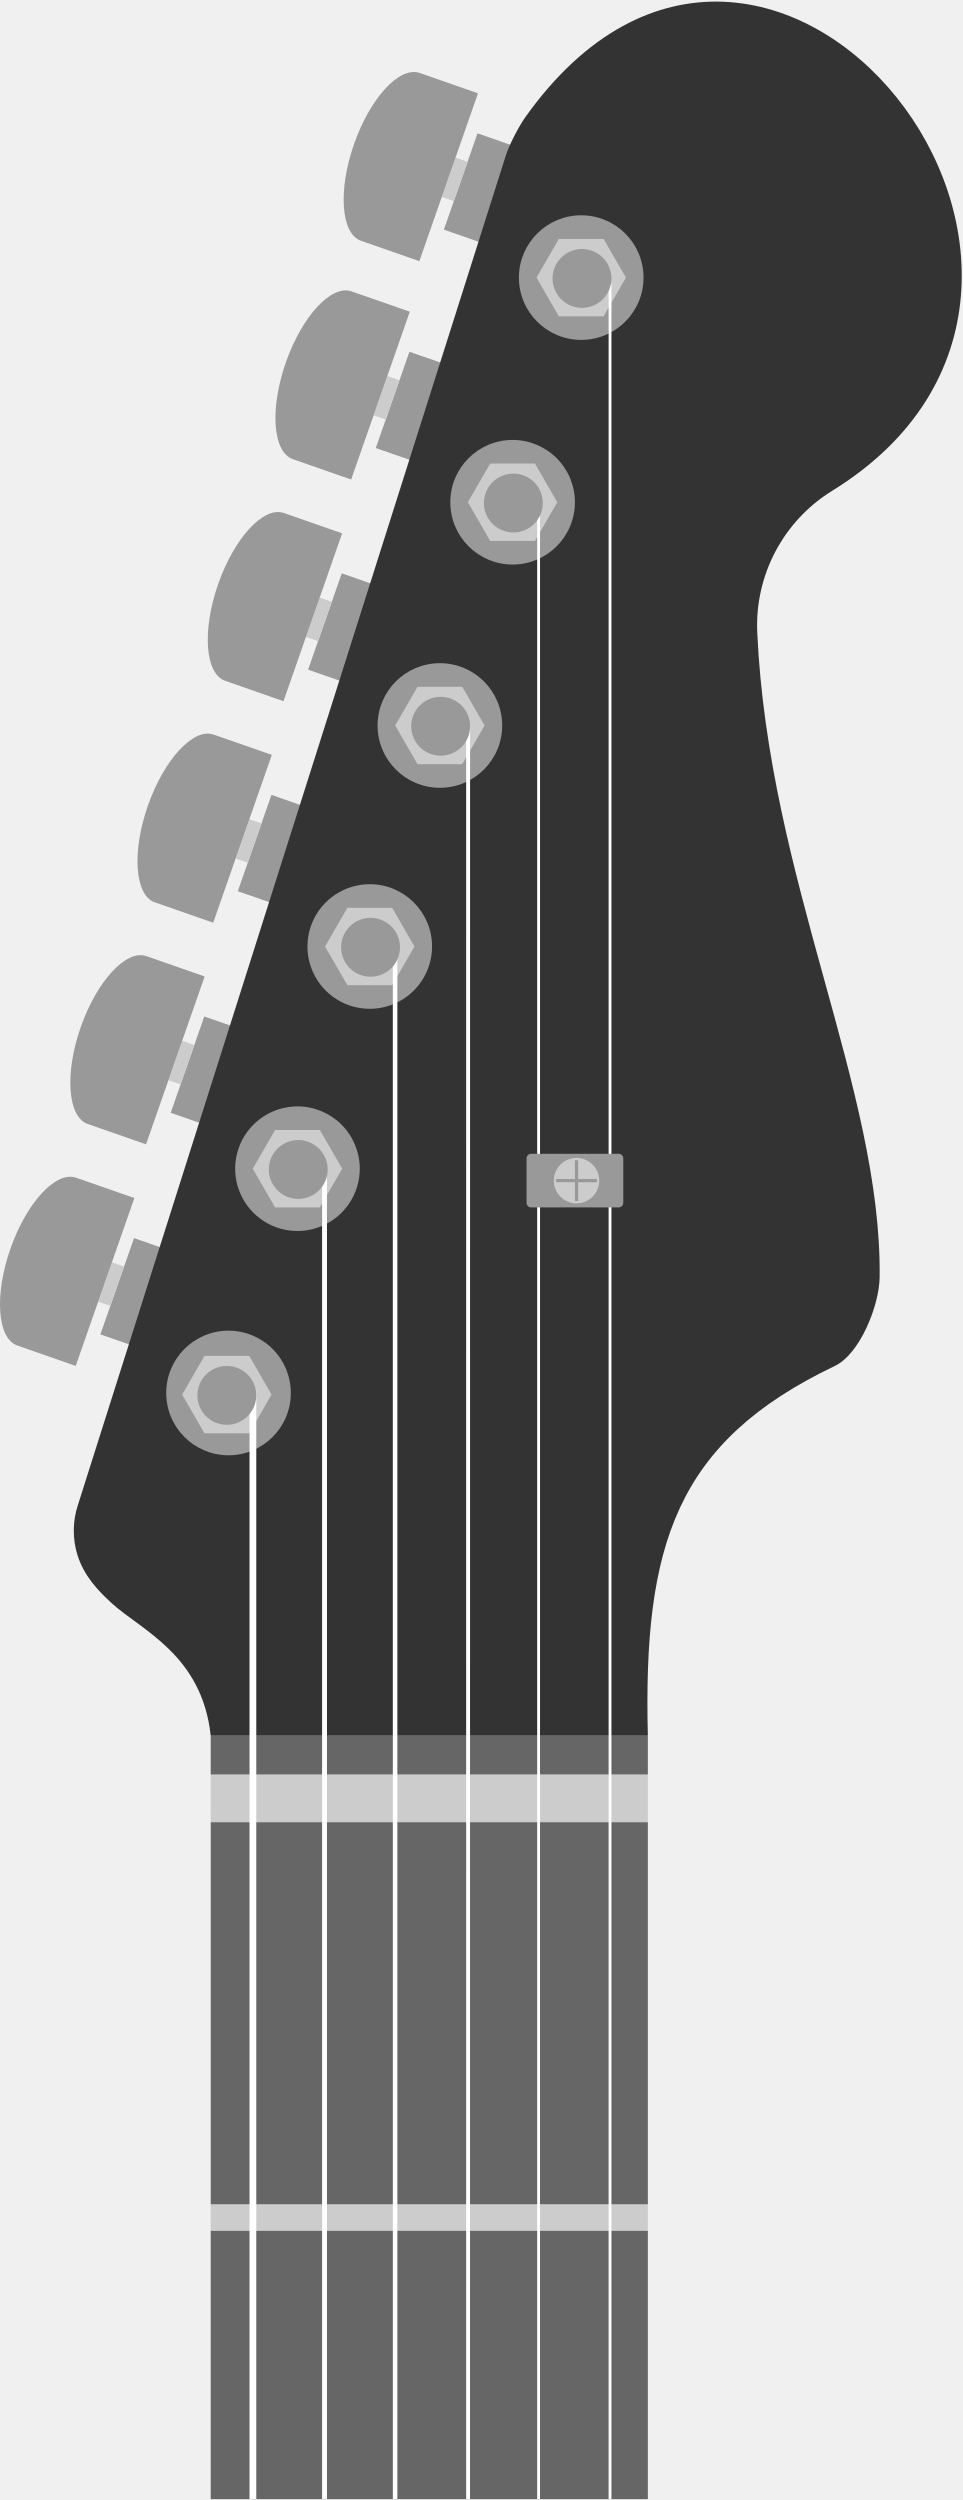
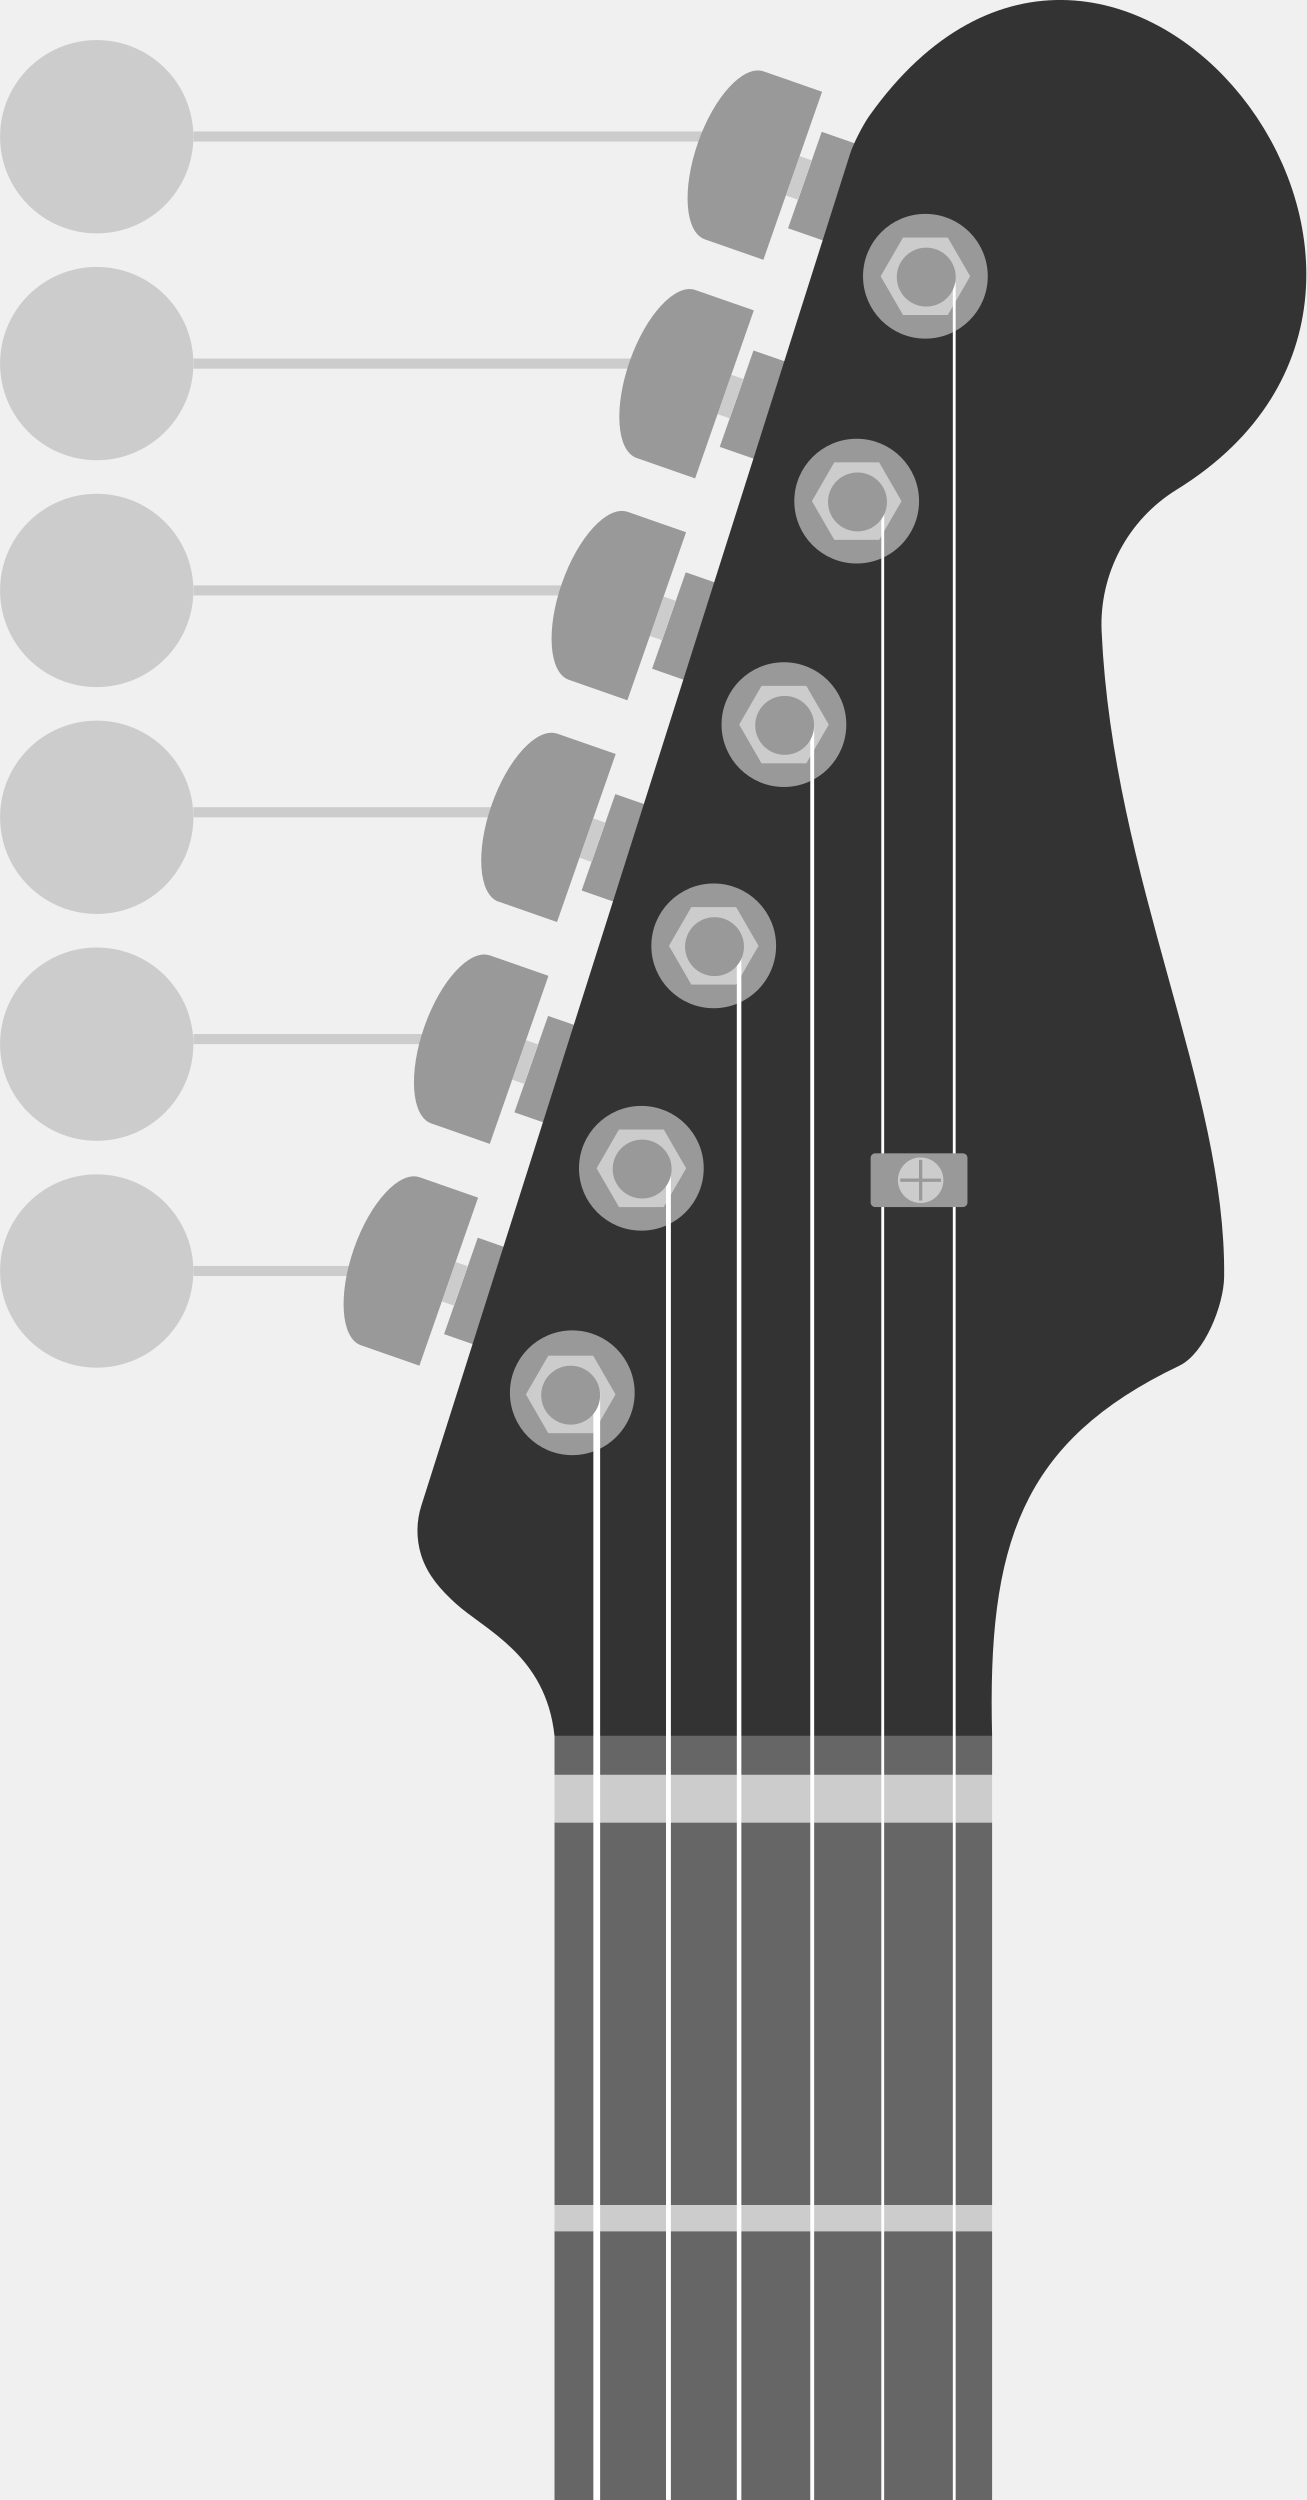
- <svg xmlns="http://www.w3.org/2000/svg" width="593px" height="1540px" viewBox="0 0 593 1540" version="1.1">
-   <g id="Page-1" stroke="none" stroke-width="1" fill="none" fill-rule="evenodd">
-     <g id="GuitarHeadstock" fill-rule="nonzero">
-       <path d="M399.08,1358 L129.81,1358 L129.81,1122.43 L399.08,1122.43 L399.08,1358 Z M399.08,1374 L129.8,1374 L129.8,1539.47 L399.08,1539.47 L399.08,1374 Z M399.08,1069.28 L129.8,1069.28 L129.8,1093.22 L399.08,1093.22 L399.08,1069.28 Z" id="_Guitar_Fretboard" fill="#666666" />
-       <path d="M399.08,1358 L399.08,1374 L129.8,1374 L129.8,1358 M129.8,1122.45 L399.08,1122.45 L399.08,1093.18 L129.81,1093.18 L129.8,1122.45 Z" id="_Guitar_Frets" fill="#CCCCCC" />
-       <path d="M105.56,770.7 L84.83,830 L61.83,822 L82.56,762.67 L105.56,770.7 Z M125.83,626.16 L105.15,685.49 L128.15,693.49 L148.88,634.16 L125.83,626.16 Z M167.21,489.67 L146.48,549 L169.48,557 L190.21,497.67 L167.21,489.67 Z M210.52,353.17 L189.79,412.51 L212.79,420.56 L233.52,361.22 L210.52,353.17 Z M252.2,216.68 L231.47,276 L254.47,284 L275.2,224.67 L252.2,216.68 Z M294.15,82.12 L273.42,141.46 L301.29,151.19 L322.02,91.86 L294.15,82.12 Z" id="_RearTuners_Base" fill="#999999" />
-       <path d="M112.24,641.1 L119.7,643.71 L111.23,668 L103.77,665.39 L112.24,641.1 Z M145.15,528.85 L152.6,531.45 L161.07,507.21 L153.61,504.61 L145.15,528.85 Z M188.45,392.36 L195.91,394.96 L204.38,370.72 L196.92,368.12 L188.45,392.36 Z M230.15,255.86 L237.61,258.47 L246.08,234.23 L238.62,231.62 L230.15,255.86 Z M272.15,121.3 L279.6,123.91 L288.07,99.67 L280.62,97.06 L272.15,121.3 Z M68.94,777.59 L76.4,780.2 L67.93,804.44 L60.47,801.83 L68.94,777.59 Z" id="_RearTuners_Stem" fill="#CCCCCC" />
-       <path d="M46.68,725.4 L82.77,738 L46.64,841.41 L10.71,828.86 L10.71,828.86 L10.55,828.8 L10.55,828.8 C-1.68,824.31 -3.56,797.8 6.37,769.35 C16.3,740.9 34.3,721.35 46.66,725.42 L46.68,725.4 Z M89.98,588.92 C77.61,584.83 59.62,604.42 49.68,632.84 C39.74,661.26 41.68,687.84 53.86,692.3 L53.86,692.3 L54.02,692.36 L54.02,692.36 L89.95,704.91 L126.07,601.51 L89.98,588.9 L89.98,588.92 Z M131.36,452.42 L167.45,465 L131.33,568.4 L95.4,555.84 L95.4,555.84 L95.24,555.84 L95.24,555.84 C83.02,551.34 81.13,524.84 91.07,496.38 C101.01,467.92 118.99,448.38 131.36,452.46 L131.36,452.42 Z M174.67,315.93 L210.76,328.54 L174.63,431.94 L138.7,419.38 L138.7,419.38 L138.54,419.33 L138.54,419.33 C126.31,414.83 124.43,388.33 134.36,359.87 C144.29,331.41 162.29,311.87 174.65,315.95 L174.67,315.93 Z M216.35,179.43 L252.44,192 L216.31,295.4 L180.38,282.85 L180.38,282.85 L180.22,282.79 L180.22,282.79 C168,278.3 166.12,251.79 176.05,223.34 C185.98,194.89 203.98,175.34 216.34,179.41 L216.35,179.43 Z M258.35,44.87 L294.44,57.48 L258.32,160.88 L222.39,148.33 L222.39,148.33 L222.23,148.27 L222.23,148.27 C210.01,143.78 208.13,117.27 218.06,88.82 C227.99,60.37 245.99,40.82 258.35,44.89 L258.35,44.87 Z" id="_RearTuners_Key" fill="#999999" />
-       <path d="M47.69,957.85 C44.62,947.85 44.71,937.146 47.95,927.2 L311.52,96 C313.52,89.48 319.65,77.72 323.57,72.22 C473.65,-138.88 720.49,174.09 512.65,302.31 C482.554,320.882 464.88,354.301 466.47,389.63 C473.42,541.93 543.26,670.97 541.86,786.81 C541.65,804.03 529.81,834.01 514.26,841.43 C416.34,888.18 396.15,951.72 399.08,1069.22 L129.8,1069.22 C124.52,1019.34 86.8,1004.05 68.88,987.63 C60.15,979.67 51.75,970.7 47.69,957.85 Z" id="_Guitar_Headstock" fill="#333333" />
-       <path d="M396.41,171 C396.41,192.197 379.227,209.38 358.03,209.38 C336.833,209.38 319.65,192.197 319.65,171 C319.65,149.803 336.833,132.62 358.03,132.62 C379.227,132.62 396.41,149.803 396.41,171 L396.41,171 Z M315.75,271 C294.555,271.011 277.381,288.201 277.39,309.397 C277.399,330.592 294.588,347.767 315.783,347.76 C336.979,347.753 354.156,330.565 354.15,309.37 C354.15,299.188 350.103,289.424 342.901,282.228 C335.699,275.031 325.932,270.992 315.75,271 Z M270.97,408.52 C249.773,408.52 232.59,425.703 232.59,446.9 C232.59,468.097 249.773,485.28 270.97,485.28 C292.167,485.28 309.35,468.097 309.35,446.9 C309.35,425.703 292.167,408.52 270.97,408.52 L270.97,408.52 Z M227.78,544.67 C212.256,544.666 198.258,554.014 192.314,568.356 C186.371,582.697 189.652,599.207 200.628,610.185 C211.604,621.164 228.112,624.449 242.455,618.509 C256.798,612.57 266.15,598.574 266.15,583.05 C266.15,561.857 248.973,544.676 227.78,544.67 L227.78,544.67 Z M183.24,681.54 C167.717,681.54 153.722,690.891 147.782,705.233 C141.841,719.574 145.125,736.082 156.101,747.059 C167.078,758.035 183.586,761.319 197.927,755.378 C212.269,749.438 221.62,735.443 221.62,719.92 C221.623,709.74 217.58,699.977 210.382,692.778 C203.183,685.58 193.42,681.537 183.24,681.54 L183.24,681.54 Z M140.74,819.69 C119.547,819.707 102.379,836.897 102.39,858.09 C102.401,879.283 119.587,896.456 140.78,896.45 C161.973,896.444 179.15,879.263 179.15,858.07 C179.15,847.886 175.102,838.119 167.898,830.921 C160.694,823.722 150.924,819.682 140.74,819.69 L140.74,819.69 Z" id="_FrontTuners_Base" fill="#999999" />
-       <path d="M371.8,147.18 L344.26,147.18 L330.49,171 L344.26,194.85 L371.8,194.85 L385.58,171 L371.8,147.18 Z M329.52,285.52 L301.97,285.52 L288.2,309.37 L301.97,333.23 L329.52,333.23 L343.29,309.37 L329.52,285.52 Z M284.74,423.05 L257.2,423.05 L243.43,446.9 L257.2,470.75 L284.74,470.75 L298.52,446.9 L284.74,423.05 Z M241.55,559.19 L214,559.19 L200.23,583.05 L214,606.9 L241.55,606.9 L255.32,583.05 L241.55,559.19 Z M197.02,696.06 L169.47,696.06 L155.7,719.92 L169.47,743.77 L197.02,743.77 L210.79,719.92 L197.02,696.06 Z M153.52,835.22 L125.97,835.22 L112.2,859.07 L125.97,882.93 L153.52,882.93 L167.29,859.07 L153.52,835.22 Z" id="_FrontTuners_Bolt" fill="#CCCCCC" />
-       <path d="M376.65,174.88 L376.65,1539.42 L374.91,1539.42 L374.91,174.88 L376.65,174.88 Z M332.65,308.88 L330.9,308.88 L330.9,1539.42 L332.65,1539.42 L332.65,308.88 Z M289.57,445.88 L287.15,445.88 L287.15,1539.42 L289.53,1539.42 L289.57,445.88 Z M244.77,579.39 L241.98,579.39 L241.98,1539.39 L244.77,1539.39 L244.77,579.39 Z M201.41,718.39 L198.41,718.39 L198.41,1539.33 L201.41,1539.33 L201.41,718.39 Z M157.87,856.66 L153.71,856.66 L153.71,1539.42 L157.87,1539.42 L157.87,856.66 Z" id="_Guitar_Strings" fill="#FFFFFF" />
-       <path d="M381.15,743.77 L327.15,743.77 C325.609,743.77 324.36,742.521 324.36,740.98 L324.36,713.53 C324.36,711.989 325.609,710.74 327.15,710.74 L381.15,710.74 C382.691,710.74 383.94,711.989 383.94,713.53 L383.94,741 C383.929,742.533 382.683,743.77 381.15,743.77 L381.15,743.77 Z" id="_StringTree_Base" fill="#999999" />
-       <path d="M355.15,713.27 C347.418,713.27 341.15,719.538 341.15,727.27 C341.15,735.002 347.418,741.27 355.15,741.27 C362.882,741.27 369.15,735.002 369.15,727.27 C369.15,719.538 362.882,713.27 355.15,713.27 Z M356.15,728.27 L356.15,739.8 L354.15,739.8 L354.15,728.25 L342.58,728.25 L342.58,726.25 L354.15,726.25 L354.15,714.73 L356.15,714.73 L356.15,726.26 L367.67,726.26 L367.67,728.26 L356.15,728.27 Z" id="_StringTree_Bolt" fill="#CCCCCC" />
-       <path d="M358.52,189.65 C351.186,189.654 344.572,185.239 341.763,178.465 C338.954,171.691 340.502,163.891 345.687,158.704 C350.871,153.516 358.67,151.964 365.446,154.769 C372.222,157.575 376.64,164.186 376.64,171.52 C376.64,181.529 368.529,189.644 358.52,189.65 L358.52,189.65 Z M316.23,328 C306.217,328 298.1,319.883 298.1,309.87 C298.1,299.857 306.217,291.74 316.23,291.74 C326.243,291.74 334.36,299.857 334.36,309.87 C334.36,319.883 326.243,328 316.23,328 Z M271.46,465.51 C264.125,465.514 257.511,461.098 254.702,454.323 C251.893,447.547 253.444,439.747 258.63,434.56 C263.817,429.374 271.617,427.823 278.393,430.632 C285.168,433.441 289.584,440.055 289.58,447.39 C289.574,457.395 281.465,465.504 271.46,465.51 L271.46,465.51 Z M228.26,601.66 C220.926,601.66 214.315,597.242 211.509,590.466 C208.704,583.69 210.256,575.891 215.444,570.707 C220.631,565.522 228.431,563.974 235.205,566.783 C241.979,569.592 246.394,576.206 246.39,583.54 C246.39,588.347 244.48,592.958 241.079,596.356 C237.679,599.755 233.067,601.663 228.26,601.66 Z M183.73,738.53 C173.717,738.53 165.6,730.413 165.6,720.4 C165.6,710.387 173.717,702.27 183.73,702.27 C193.743,702.27 201.86,710.387 201.86,720.4 C201.86,730.413 193.743,738.53 183.73,738.53 Z M139.73,877.68 C132.396,877.68 125.785,873.262 122.979,866.486 C120.174,859.71 121.726,851.911 126.914,846.727 C132.101,841.542 139.901,839.994 146.675,842.803 C153.449,845.612 157.864,852.226 157.86,859.56 C157.86,869.567 149.747,877.68 139.74,877.68 L139.73,877.68 Z" id="_FrontTuners_Peg" fill="#999999" />
-     </g>
-   </g>
+ <svg xmlns="http://www.w3.org/2000/svg" id="Guitar" viewBox="0 0 803.86 1538.42">
+   <defs>
+     <style>.cls-1{fill:#ccc;}.cls-2{fill:#666;}.cls-3{fill:#999;}.cls-4{fill:#333;}.cls-5{fill:#fff;}</style>
+   </defs>
+   <path id="tuning_circles" data-name="tuning circles" class="cls-1" d="M119,782.14a59.48,59.48,0,1,1-59.48-59.48A59.48,59.48,0,0,1,119,782.14ZM59.48,583.06A59.48,59.48,0,1,0,119,642.54,59.48,59.48,0,0,0,59.48,583.06Zm0-139.6A59.48,59.48,0,1,0,119,502.94,59.48,59.48,0,0,0,59.48,443.46Zm0-139.6A59.48,59.48,0,1,0,119,363.34,59.48,59.48,0,0,0,59.48,303.86Zm0-139.6A59.48,59.48,0,1,0,119,223.74,59.48,59.48,0,0,0,59.48,164.26Zm0-139.6A59.48,59.48,0,1,0,119,84.14,59.48,59.48,0,0,0,59.48,24.66Z" transform="translate(0 0)" />
+   <path id="tuning_circle_lines" data-name="tuning circle lines" class="cls-1" d="M433.05,87.11H119V80.89H433.05ZM401.68,220.63H119v6.22H401.68Zm-38,139.6H119v6.22h244.7Zm-48.9,136.49H119v6.22h195.8Zm-37.07,139.6H119v6.22H277.69ZM225.58,779H119v6.22H225.58Z" transform="translate(0 0)" />
+   <path id="_Guitar_Fretboard" data-name="&lt;Guitar&gt;Fretboard" class="cls-2" d="M610.51,1357H341.24V1121.43H610.51Zm0,16H341.23v165.47H610.51Zm0-304.72H341.23v23.94H610.51Z" transform="translate(0 0)" />
+   <path id="_Guitar_Frets" data-name="&lt;Guitar&gt; Frets" class="cls-1" d="M610.51,1357v16H341.23v-16m0-235.55H610.51v-29.27H341.24Z" transform="translate(0 0)" />
+   <path id="_RearTuners_Base" data-name="&lt;RearTuners&gt;Base" class="cls-3" d="M317,769.7,296.26,829l-23-8L294,761.65Zm20.27-144.54-20.73,59.33,23,8,20.73-59.33Zm41.38-136.49L357.91,548l23,8,20.73-59.33ZM422,352.17l-20.73,59.34,23,8.05L445,360.22Zm41.67-136.49L442.9,275l23,8,20.73-59.33Zm42-134.56-20.73,59.34,27.87,9.73,20.72-59.33Z" transform="translate(0 0)" />
+   <path id="_RearTuners_Stem" data-name="&lt;RearTuners&gt;Stem" class="cls-1" d="M323.67,640.1l7.46,2.61L322.66,667l-7.46-2.61Zm32.92-112.25,7.45,2.6,8.47-24.24-7.46-2.6Zm43.3-136.49,7.46,2.6,8.47-24.24-7.46-2.6Zm41.68-136.5,7.46,2.61,8.46-24.24L450,230.62Zm42-134.56,7.45,2.61,8.47-24.24L492,96.06ZM280.37,776.59l7.46,2.61-8.47,24.24-7.46-2.61Z" transform="translate(0 0)" />
+   <path id="_RearTuners_Key" data-name="&lt;RearTuners&gt;Key" class="cls-3" d="M258.11,724.4,294.2,737l-36.13,103.4-35.93-12.55h0l-.16-.06h0c-12.22-4.49-14.1-31-4.17-59.45s27.93-48,40.29-43.93Zm43.3-136.48c-12.37-4.09-30.36,15.5-40.3,43.92s-8.05,55,4.18,59.46h0l.17.06h0l35.93,12.55,36.12-103.4-36.09-12.61Zm41.38-136.5L378.88,464l-36.12,103.4-35.93-12.56h0l-.16,0h0c-12.22-4.5-14.11-31-4.17-59.46s27.92-48,40.29-43.92ZM386.1,314.93l36.09,12.61-36.13,103.4-35.93-12.56h0l-.16-.05h0c-12.23-4.5-14.11-31-4.18-59.46s27.93-48,40.29-43.92Zm41.68-136.5L463.87,191l-36.13,103.4-35.93-12.55h0l-.16-.06h0c-12.22-4.49-14.1-31-4.17-59.45s27.93-48,40.29-43.93Zm42-134.56,36.09,12.61-36.12,103.4-35.93-12.55h0l-.16-.06h0c-12.22-4.49-14.11-31-4.17-59.45s27.93-48,40.29-43.93Z" transform="translate(0 0)" />
+   <path id="_Guitar_Headstock" data-name="&lt;Guitar&gt;Headstock" class="cls-4" d="M259.12,956.85a50.81,50.81,0,0,1,.26-30.65L523,95c2-6.52,8.13-18.28,12-23.78C685.08-139.88,931.92,173.09,724.08,301.31a97.46,97.46,0,0,0-46.18,87.32c7,152.3,76.79,281.34,75.39,397.18-.21,17.22-12,47.2-27.6,54.62-97.92,46.75-118.16,110.29-115.18,227.79H341.23c-5.28-49.88-43-65.17-60.92-81.59C271.62,978.67,263.18,969.7,259.12,956.85Z" transform="translate(0 0)" />
+   <path id="_FrontTuners_Base" data-name="&lt;FrontTuners&gt;Base" class="cls-3" d="M607.84,170a38.38,38.38,0,1,1-38.38-38.38A38.38,38.38,0,0,1,607.84,170ZM527.17,270a38.38,38.38,0,1,0,38.38,38.37A38.37,38.37,0,0,0,527.17,270ZM482.4,407.52a38.38,38.38,0,1,0,38.38,38.38A38.38,38.38,0,0,0,482.4,407.52ZM439.21,543.67a38.38,38.38,0,1,0,38.37,38.38A38.38,38.38,0,0,0,439.21,543.67ZM394.67,680.54a38.38,38.38,0,1,0,38.38,38.38A38.37,38.37,0,0,0,394.67,680.54Zm-42.5,138.15a38.38,38.38,0,1,0,38.38,38.38A38.39,38.39,0,0,0,352.17,818.69Z" transform="translate(0 0)" />
+   <path id="_FrontTuners_Bolt" data-name="&lt;FrontTuners&gt;Bolt" class="cls-1" d="M583.23,146.18H555.69L541.92,170l13.77,23.85h27.54L597,170ZM541,284.52H513.4l-13.77,23.85,13.77,23.86H541l13.77-23.86ZM496.17,422.05H468.63L454.86,445.9l13.77,23.85h27.54L510,445.9ZM453,558.19H425.43l-13.77,23.86,13.77,23.85H453l13.77-23.85ZM408.45,695.06H380.9l-13.77,23.86,13.77,23.85h27.55l13.77-23.85ZM365,834.22H337.4l-13.77,23.85,13.77,23.86H365l13.77-23.86Z" transform="translate(0 0)" />
+   <path id="_Guitar_Strings" data-name="&lt;Guitar&gt;Strings" class="cls-5" d="M588.08,173.88V1538.42h-1.74V173.88Zm-44,134h-1.75V1538.42h1.75ZM501,444.94h-2.38V1538.42H501ZM456.2,578.45h-2.79v960h2.79Zm-43.36,139h-3v820.94h3ZM369.3,855.66h-4.17v682.76h4.17Z" transform="translate(0 0)" />
+   <path id="_StringTree_Base" data-name="&lt;StringTree&gt;Base" class="cls-3" d="M592.55,742.77h-54a2.79,2.79,0,0,1-2.79-2.79V712.53a2.79,2.79,0,0,1,2.79-2.79h54a2.79,2.79,0,0,1,2.79,2.79V740A2.79,2.79,0,0,1,592.55,742.77Z" transform="translate(0 0)" />
+   <path id="_StringTree_Bolt" data-name="&lt;StringTree&gt;Bolt" class="cls-1" d="M566.54,712.27a14,14,0,1,0,14,14A14,14,0,0,0,566.54,712.27Zm1,15v11.53h-2V727.25H554v-2h11.53V713.73h2v11.53h11.52v2Z" transform="translate(0 0)" />
+   <path id="_FrontTuners_Peg" data-name="&lt;FrontTuners&gt;Peg" class="cls-3" d="M570,188.65a18.13,18.13,0,1,1,18.12-18.13A18.13,18.13,0,0,1,570,188.65ZM527.66,327a18.13,18.13,0,1,1,18.13-18.13A18.13,18.13,0,0,1,527.66,327ZM482.89,464.51A18.13,18.13,0,1,1,501,446.39,18.13,18.13,0,0,1,482.89,464.51Zm-43.2,136.15a18.13,18.13,0,1,1,18.13-18.12A18.12,18.12,0,0,1,439.69,600.66ZM395.16,737.53a18.13,18.13,0,1,1,18.13-18.13A18.13,18.13,0,0,1,395.16,737.53Zm-44,139.15a18.13,18.13,0,1,1,18.13-18.12A18.12,18.12,0,0,1,351.17,876.68Z" transform="translate(0 0)" />
</svg>
